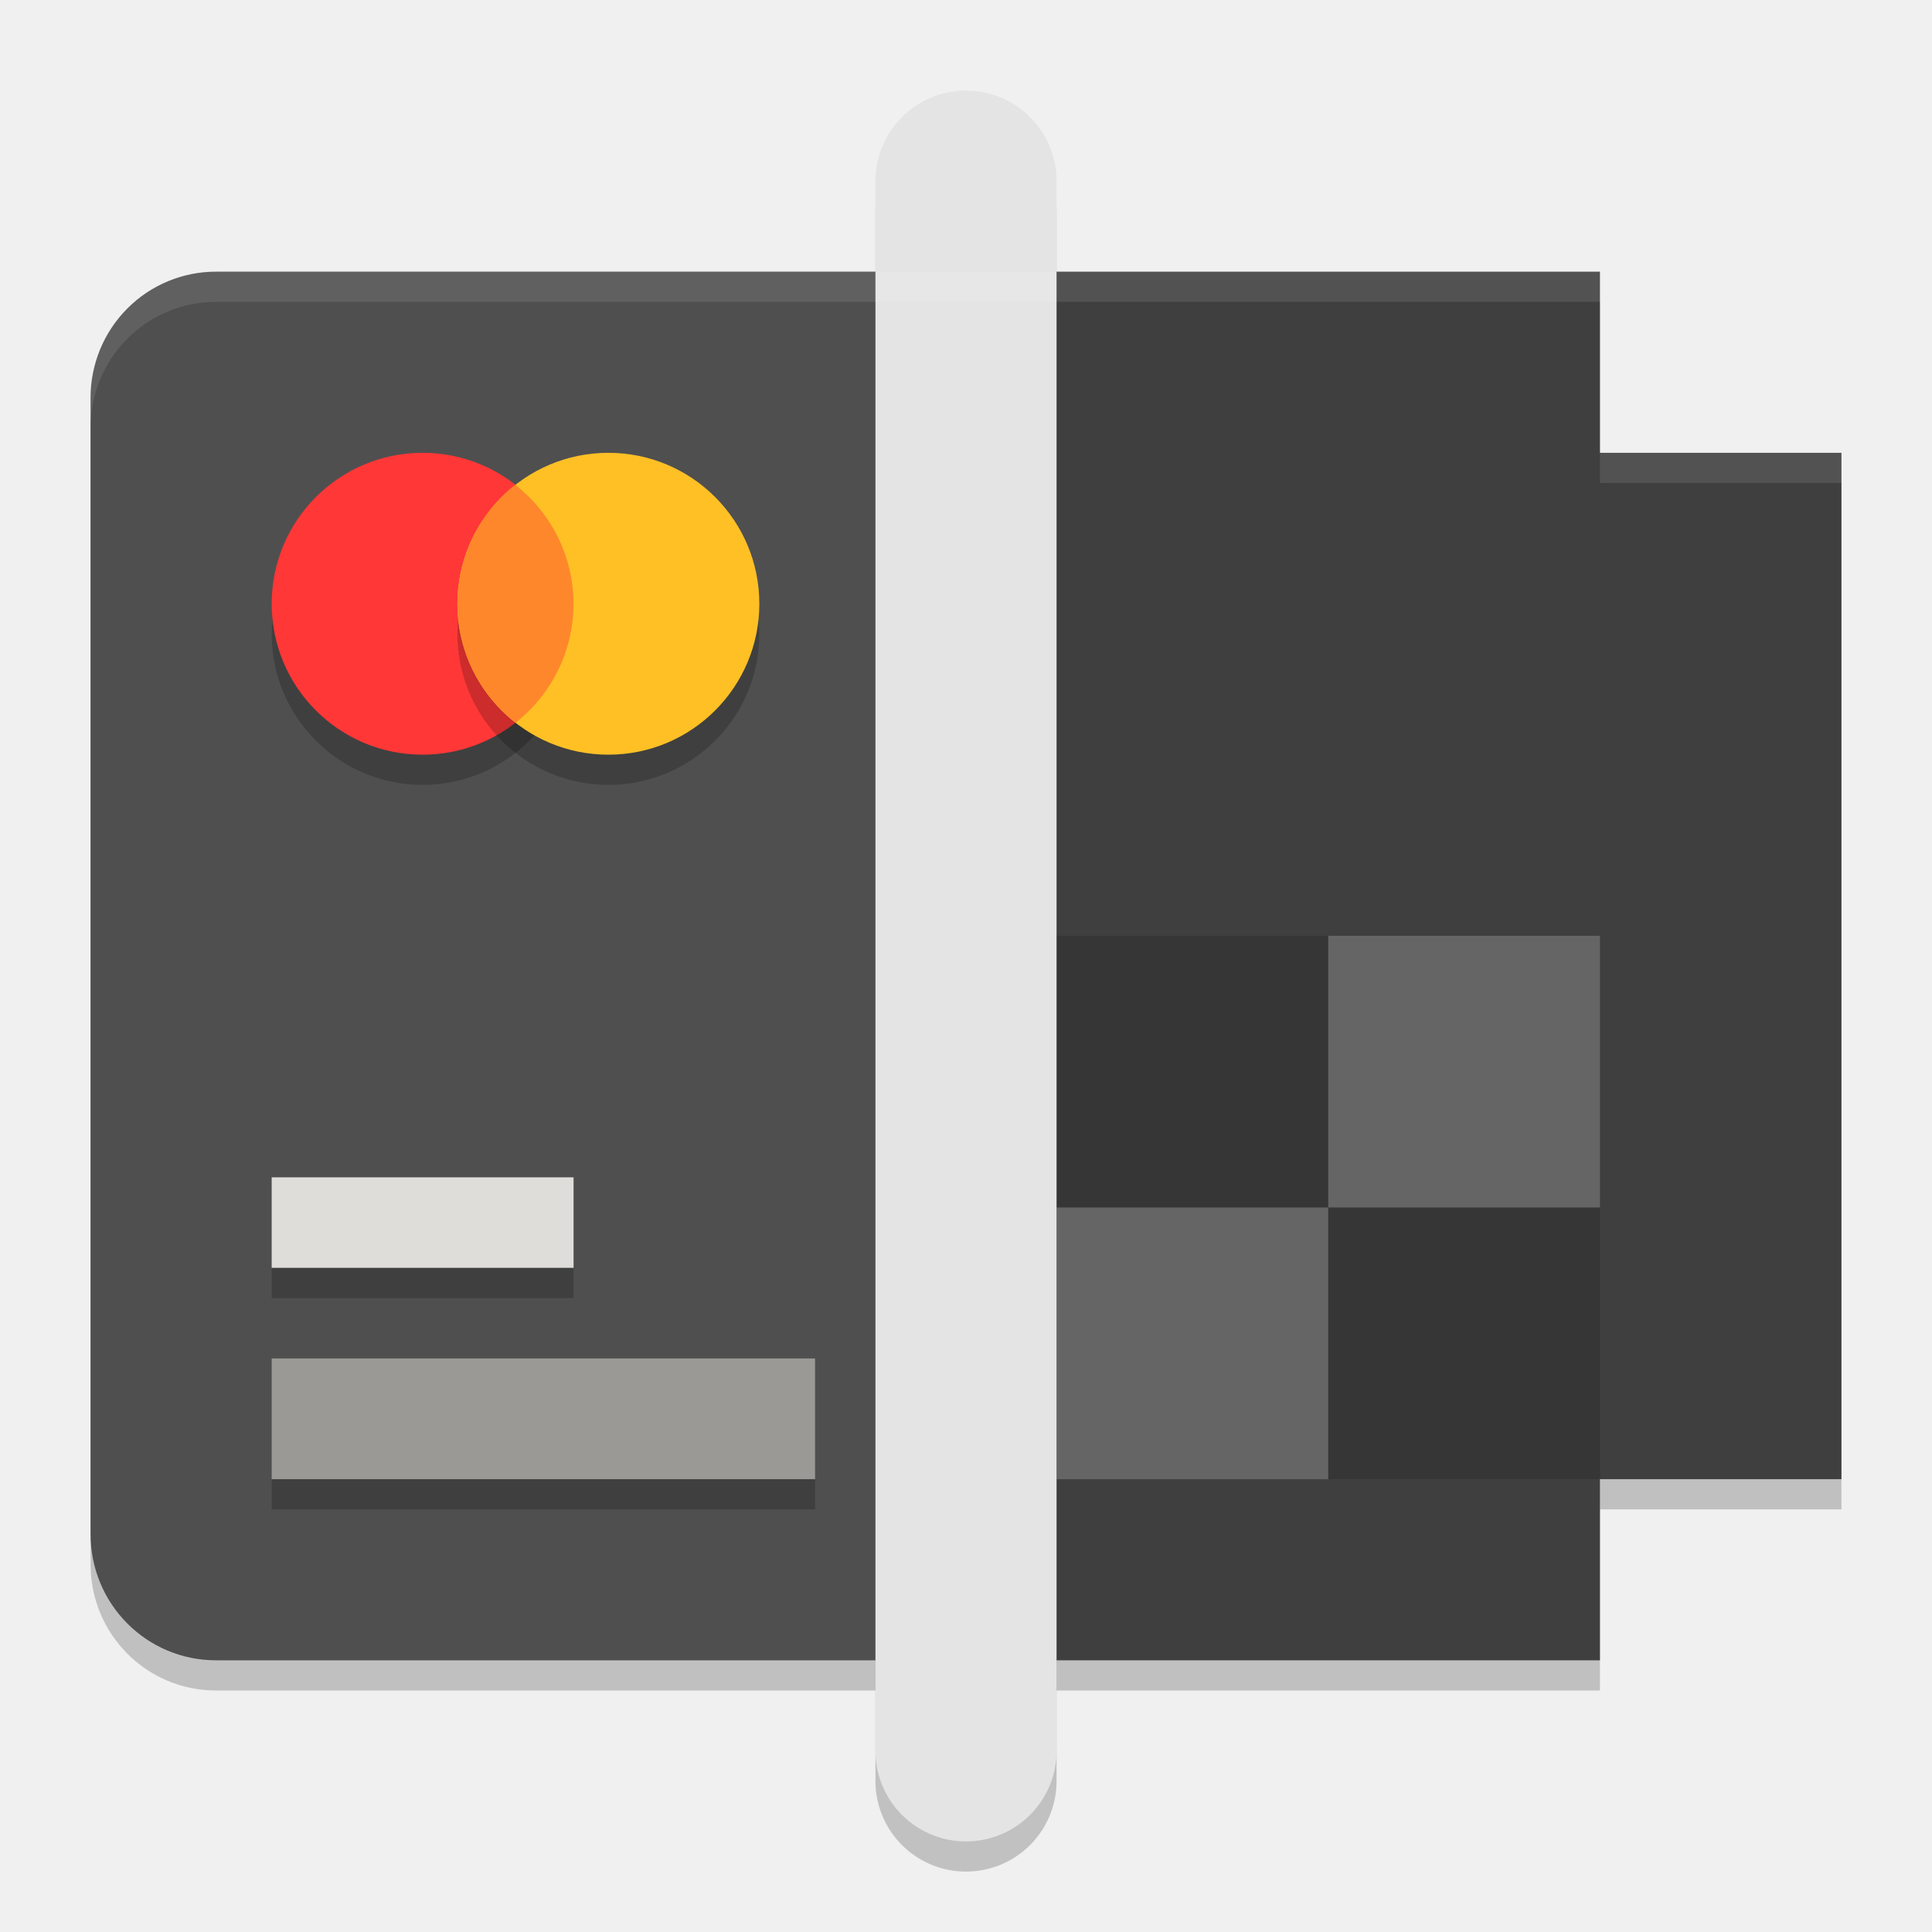
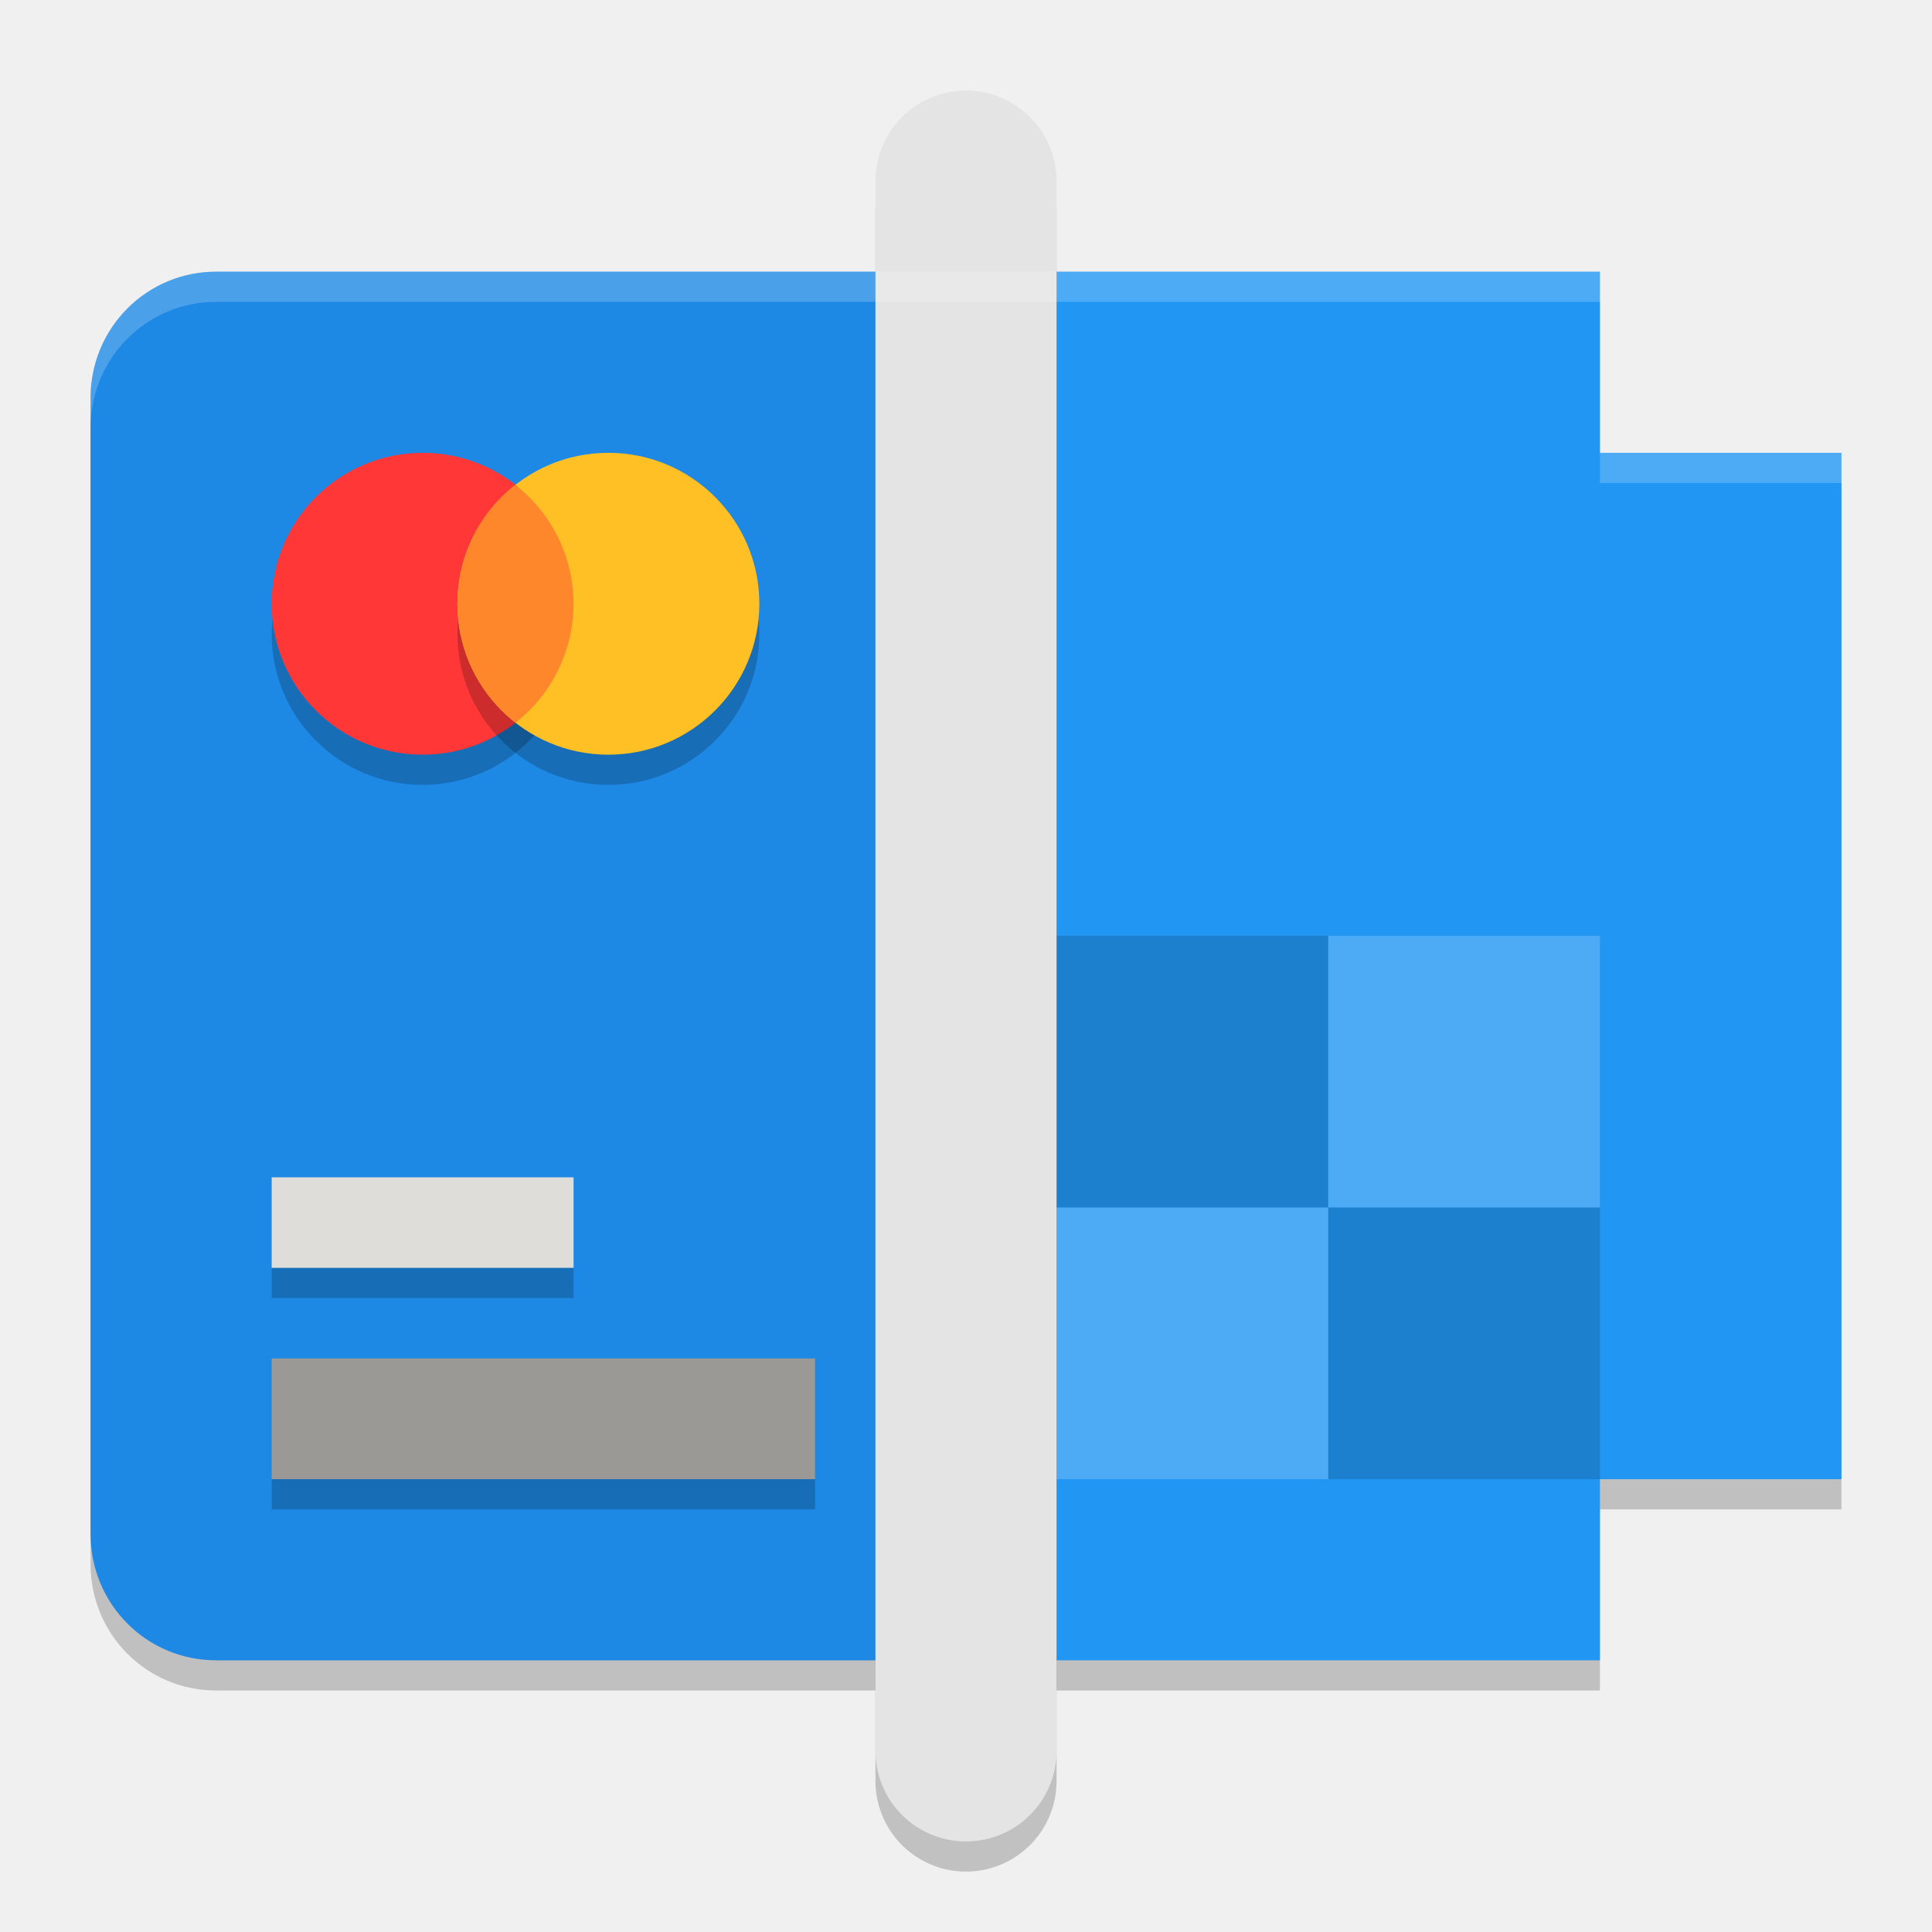
<svg xmlns="http://www.w3.org/2000/svg" width="64" height="64" version="1.1">
  <path style="opacity:0.2" d="m 7.16,10 a 4.151,4.171 0 0 0 -4.16,4.184 V 51.816 C 3,54.134 4.854,56 7.16,56 H 32 32.91 53 V 50 H 61 V 16 H 53 V 10 H 32.91 32 Z" />
-   <path style="fill:#4f4f4f" d="M 7.161,9 A 4.151,4.171 0 0 0 3,13.182 v 37.636 c 0,2.318 1.855,4.182 4.161,4.182 H 32.911 V 9 Z m 0,0" />
+   <path style="fill:#1e88e5" d="M 7.161,9 A 4.151,4.171 0 0 0 3,13.182 v 37.636 c 0,2.318 1.855,4.182 4.161,4.182 H 32.911 V 9 Z m 0,0" />
  <path style="opacity:0.2" d="M 19,21.001 C 19,23.762 16.762,26 13.999,26 c -2.761,0 -4.999,-2.238 -4.999,-4.999 0,-2.762 2.238,-5.001 4.999,-5.001 a 5,5 0 0 1 5.001,5.001 z m 0,0" />
  <path style="fill:#ff3737" d="m 19,20.001 c 0,2.761 -2.238,4.999 -5.001,4.999 -2.761,0 -4.999,-2.238 -4.999,-4.999 0,-2.762 2.238,-5.001 4.999,-5.001 a 5,5 0 0 1 5.001,5.001 z m 0,0" />
  <path style="opacity:0.2" d="M 25.154,21.001 C 25.154,23.762 22.914,26 20.154,26 c -2.761,0 -5.001,-2.238 -5.001,-4.999 0,-2.762 2.239,-5.001 5.001,-5.001 2.761,0 5.001,2.238 5.001,5.001 z m 0,0" />
  <path style="fill:#ffc025" d="m 25.154,20.001 c 0,2.761 -2.24,4.999 -5.001,4.999 -2.761,0 -5.001,-2.238 -5.001,-4.999 0,-2.762 2.239,-5.001 5.001,-5.001 2.761,0 5.001,2.238 5.001,5.001 z m 0,0" />
  <path style="fill:#ff872b" d="m 17.072,16.063 a 5.008,5.008 0 0 0 -1.919,3.938 5.005,5.005 0 0 0 1.928,3.936 5.001,5.001 0 0 0 1.918,-3.936 5,5 0 0 0 -1.928,-3.938 z m 0,0" />
  <path style="fill:#9a9996" d="M 9,45 H 27 v 4 H 9 Z m 0,0" />
  <path style="fill:#deddda" d="m 9,39 h 10 v 3 H 9 Z m 0,0" />
-   <path style="fill:#3f3f3f" d="M 32.001,9 V 55 H 53 V 49 H 61 V 15 H 53 V 9 Z" />
+   <path style="fill:#2196f3" d="M 32.001,9 V 55 H 53 V 49 H 61 V 15 H 53 V 9 Z" />
  <g transform="matrix(2.068965,0,0,2.068965,-2.137927,-1.026226)">
    <path style="opacity:0.15" d="m 17.95,15.479 h 4.35 v 4.35 h -4.35 z m 0,0" />
    <path style="opacity:0.2;fill:#ffffff" d="m 22.3,15.479 h 4.35 v 4.35 H 22.3 Z m 0,0" />
    <path style="opacity:0.2;fill:#ffffff" d="m 17.95,19.829 h 4.35 v 4.35 h -4.35 z m 0,0" />
    <path style="opacity:0.15" d="m 22.3,19.829 h 4.35 v 4.35 H 22.3 Z m 0,0" />
  </g>
  <path style="opacity:0.2;fill:none;stroke:#040404;stroke-width:6;stroke-linecap:round" d="M 32,6.999 V 58.999" />
  <path style="fill:none;stroke:#e4e4e4;stroke-width:6;stroke-linecap:round" d="M 32,6 V 58" />
-   <path style="opacity:0.1;fill:#ffffff" d="M 7.16 9 A 4.151 4.171 0 0 0 3 13.184 L 3 14.184 A 4.151 4.171 0 0 1 7.16 10 L 32 10 L 32.91 10 L 53 10 L 53 9 L 32.91 9 L 32 9 L 7.16 9 z M 53 15 L 53 16 L 61 16 L 61 15 L 53 15 z" />
+   <path style="opacity:0.2;fill:#ffffff" d="M 7.16 9 A 4.151 4.171 0 0 0 3 13.184 L 3 14.184 A 4.151 4.171 0 0 1 7.16 10 L 32 10 L 32.91 10 L 53 10 L 53 9 L 32.91 9 L 32 9 L 7.16 9 z M 53 15 L 53 16 L 61 16 L 61 15 L 53 15 z" />
  <rect style="opacity:0.2" width="10" height="1" x="9" y="42" />
  <rect style="opacity:0.2" width="18" height="1" x="9" y="49" />
</svg>
